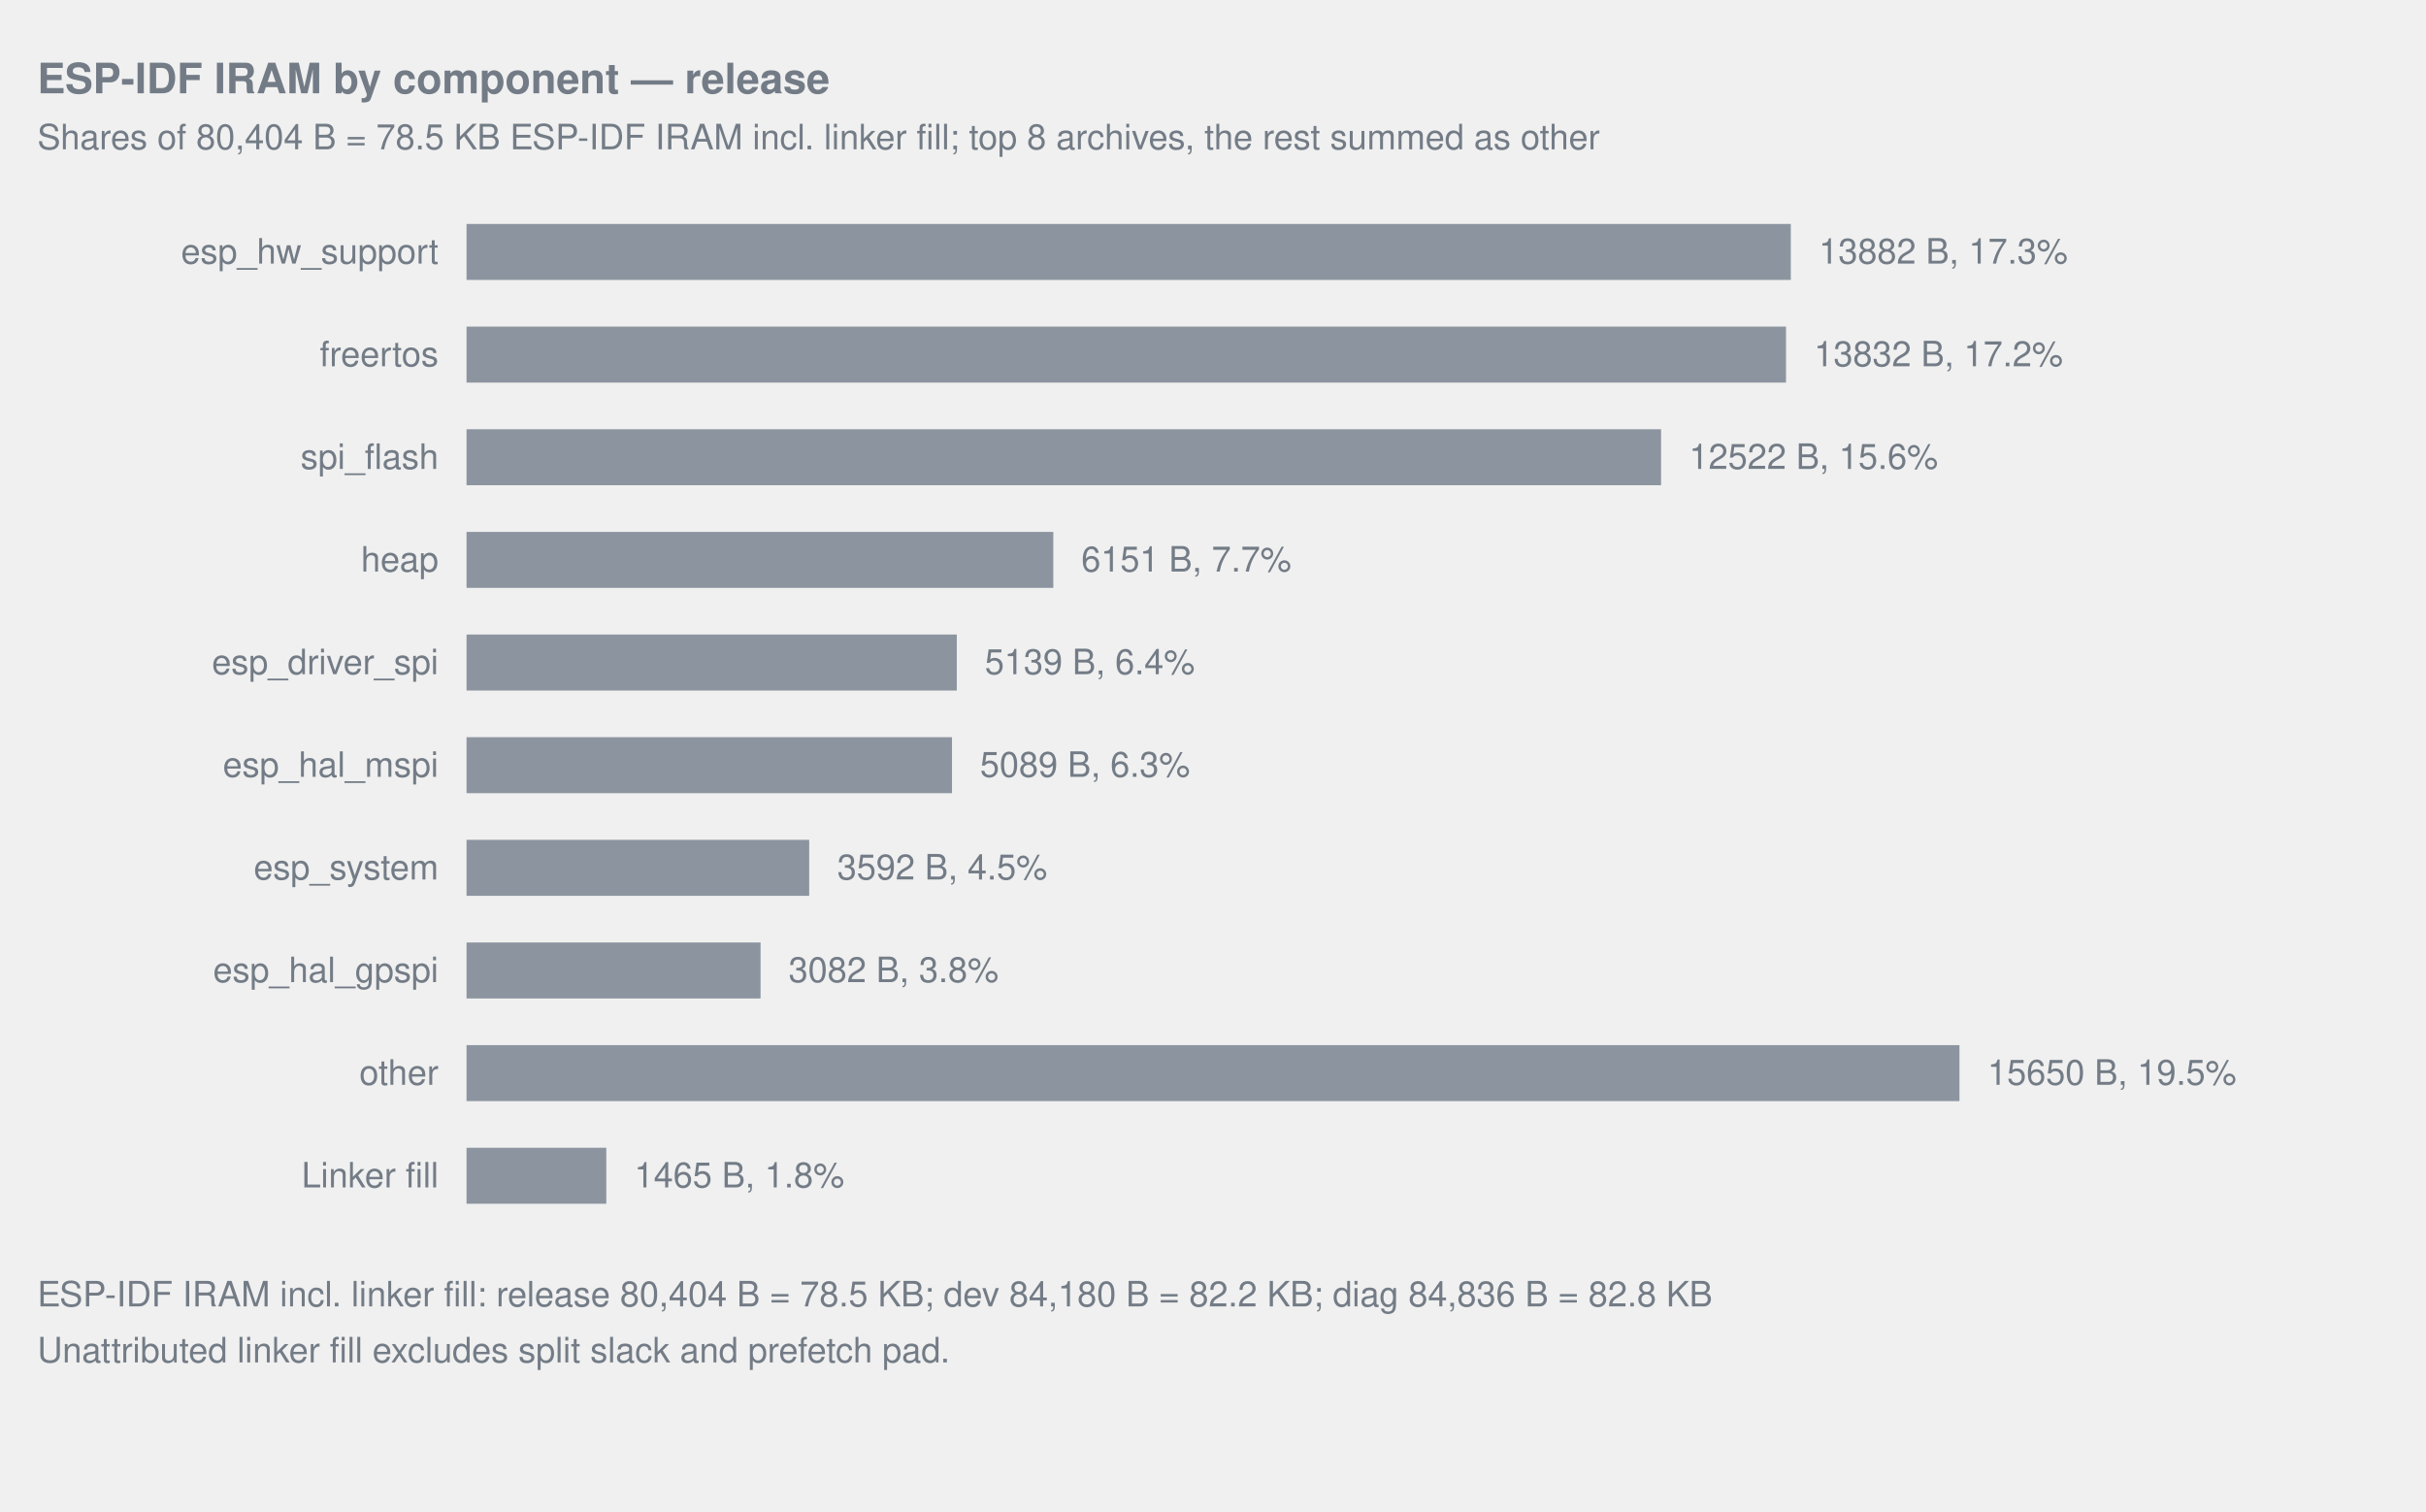
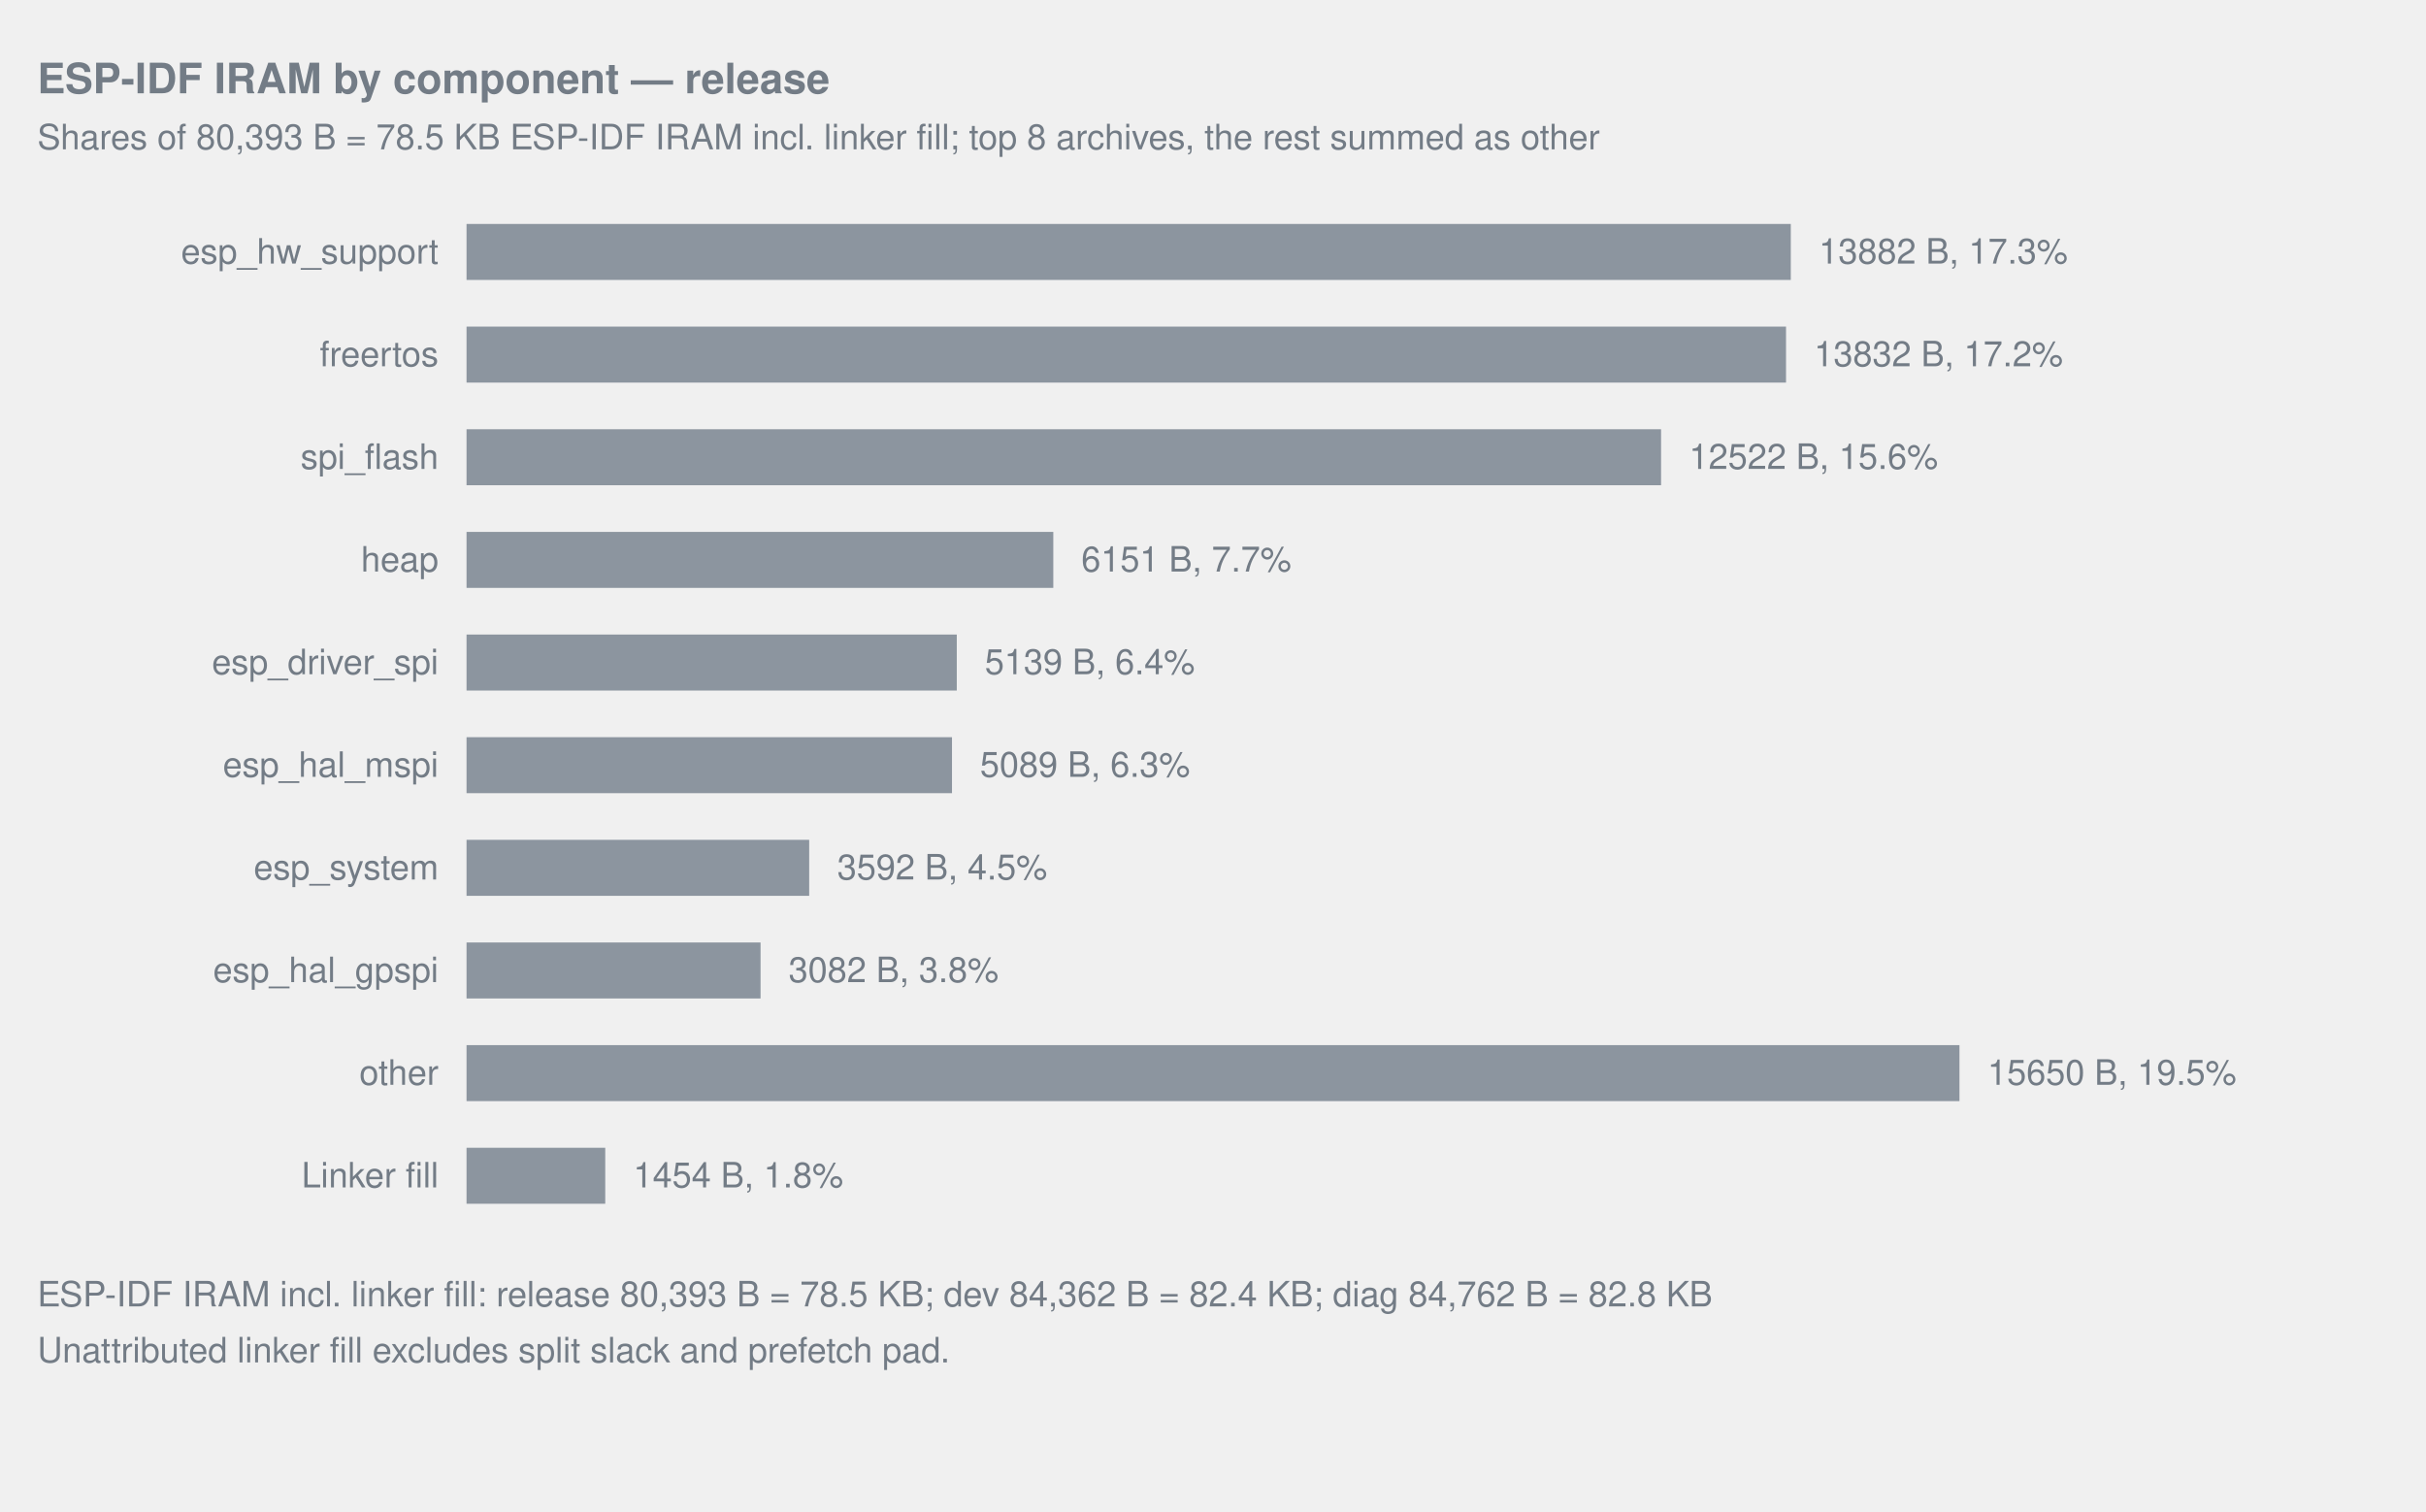
<svg xmlns="http://www.w3.org/2000/svg" width="1040" viewBox="0 0 1040 648" role="img">
  <style>text{fill:#737c86;font-family:-apple-system,Segoe UI,Helvetica,Arial,sans-serif;font-size:15px}.title{font-size:18px;font-weight:600}.note{font-size:12px}.inside{fill:#1f2328}.overlay-inside{fill:#ffffff}</style>
  <text x="16" y="40" text-anchor="start" class="title">ESP-IDF IRAM by component — release</text>
-   <text x="16" y="64" text-anchor="start">Shares of 80,404 B = 78.5 KB ESP-IDF IRAM incl. linker fill; top 8 archives, the rest summed as other</text>
+   <text x="16" y="64" text-anchor="start">Shares of 80,393 B = 78.5 KB ESP-IDF IRAM incl. linker fill; top 8 archives, the rest summed as other</text>
  <text x="188" y="113" text-anchor="end">esp_hw_support</text>
  <rect x="200.00" y="96" width="567.70" height="24" fill="#8c959f" data-label="esp_hw_support" data-bytes="13882" />
  <text x="779.70" y="113" text-anchor="start">13882 B, 17.3%</text>
  <text x="188" y="157" text-anchor="end">freertos</text>
  <rect x="200.00" y="140" width="565.65" height="24" fill="#8c959f" data-label="freertos" data-bytes="13832" />
  <text x="777.65" y="157" text-anchor="start">13832 B, 17.2%</text>
  <text x="188" y="201" text-anchor="end">spi_flash</text>
  <rect x="200.00" y="184" width="512.08" height="24" fill="#8c959f" data-label="spi_flash" data-bytes="12522" />
  <text x="724.08" y="201" text-anchor="start">12522 B, 15.6%</text>
  <text x="188" y="245" text-anchor="end">heap</text>
  <rect x="200.00" y="228" width="251.54" height="24" fill="#8c959f" data-label="heap" data-bytes="6151" />
  <text x="463.54" y="245" text-anchor="start">6151 B, 7.7%</text>
  <text x="188" y="289" text-anchor="end">esp_driver_spi</text>
  <rect x="200.00" y="272" width="210.16" height="24" fill="#8c959f" data-label="esp_driver_spi" data-bytes="5139" />
  <text x="422.16" y="289" text-anchor="start">5139 B, 6.4%</text>
  <text x="188" y="333" text-anchor="end">esp_hal_mspi</text>
  <rect x="200.00" y="316" width="208.11" height="24" fill="#8c959f" data-label="esp_hal_mspi" data-bytes="5089" />
  <text x="420.11" y="333" text-anchor="start">5089 B, 6.3%</text>
  <text x="188" y="377" text-anchor="end">esp_system</text>
  <rect x="200.00" y="360" width="146.89" height="24" fill="#8c959f" data-label="esp_system" data-bytes="3592" />
  <text x="358.89" y="377" text-anchor="start">3592 B, 4.5%</text>
  <text x="188" y="421" text-anchor="end">esp_hal_gpspi</text>
  <rect x="200.00" y="404" width="126.04" height="24" fill="#8c959f" data-label="esp_hal_gpspi" data-bytes="3082" />
  <text x="338.04" y="421" text-anchor="start">3082 B, 3.8%</text>
  <text x="188" y="465" text-anchor="end">other</text>
  <rect x="200.00" y="448" width="640.00" height="24" fill="#8c959f" data-label="other" data-bytes="15650" />
  <text x="852.00" y="465" text-anchor="start">15650 B, 19.5%</text>
  <text x="188" y="509" text-anchor="end">Linker fill</text>
-   <rect x="200.00" y="492" width="59.91" height="24" fill="#8c959f" data-label="Linker fill" data-bytes="1465" />
-   <text x="271.91" y="509" text-anchor="start">1465 B, 1.8%</text>
-   <text x="16" y="560" text-anchor="start">ESP-IDF IRAM incl. linker fill: release 80,404 B = 78.5 KB; dev 84,180 B = 82.2 KB; diag 84,836 B = 82.8 KB</text>
+   <rect x="200.00" y="492" width="59.46" height="24" fill="#8c959f" data-label="Linker fill" data-bytes="1454" />
+   <text x="271.46" y="509" text-anchor="start">1454 B, 1.8%</text>
+   <text x="16" y="560" text-anchor="start">ESP-IDF IRAM incl. linker fill: release 80,393 B = 78.5 KB; dev 84,362 B = 82.4 KB; diag 84,762 B = 82.8 KB</text>
  <text x="16" y="584" text-anchor="start">Unattributed linker fill excludes split slack and prefetch pad.</text>
</svg>
